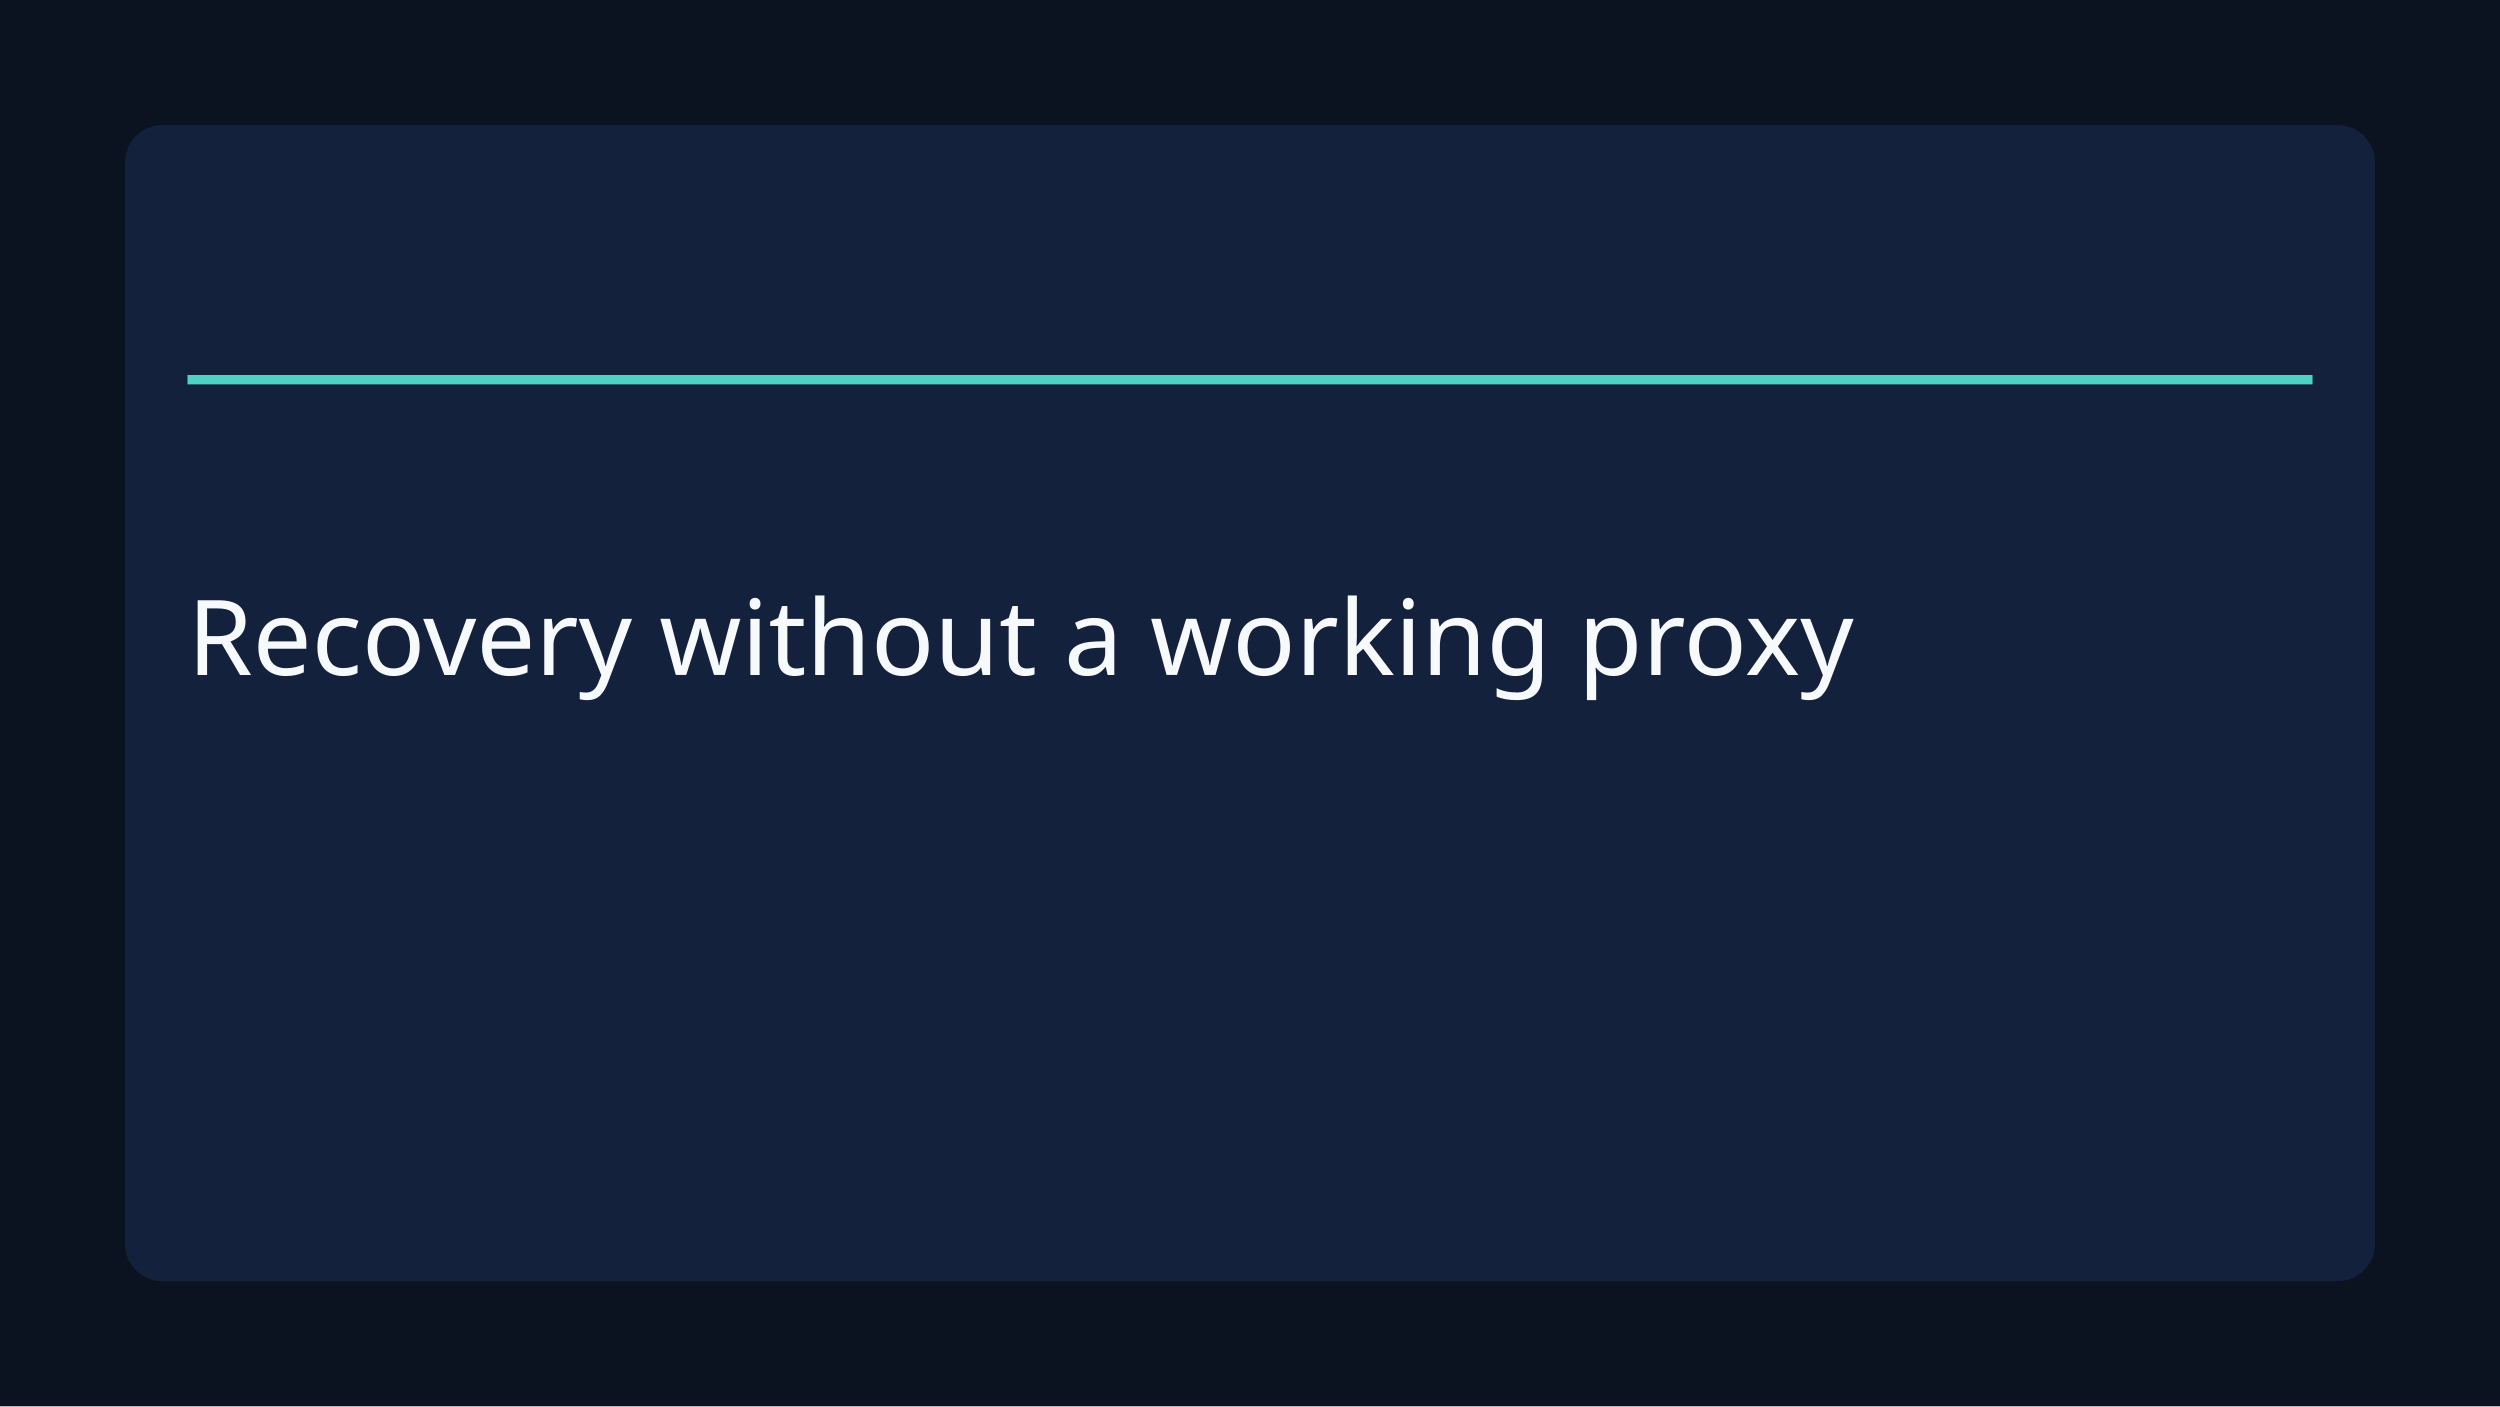
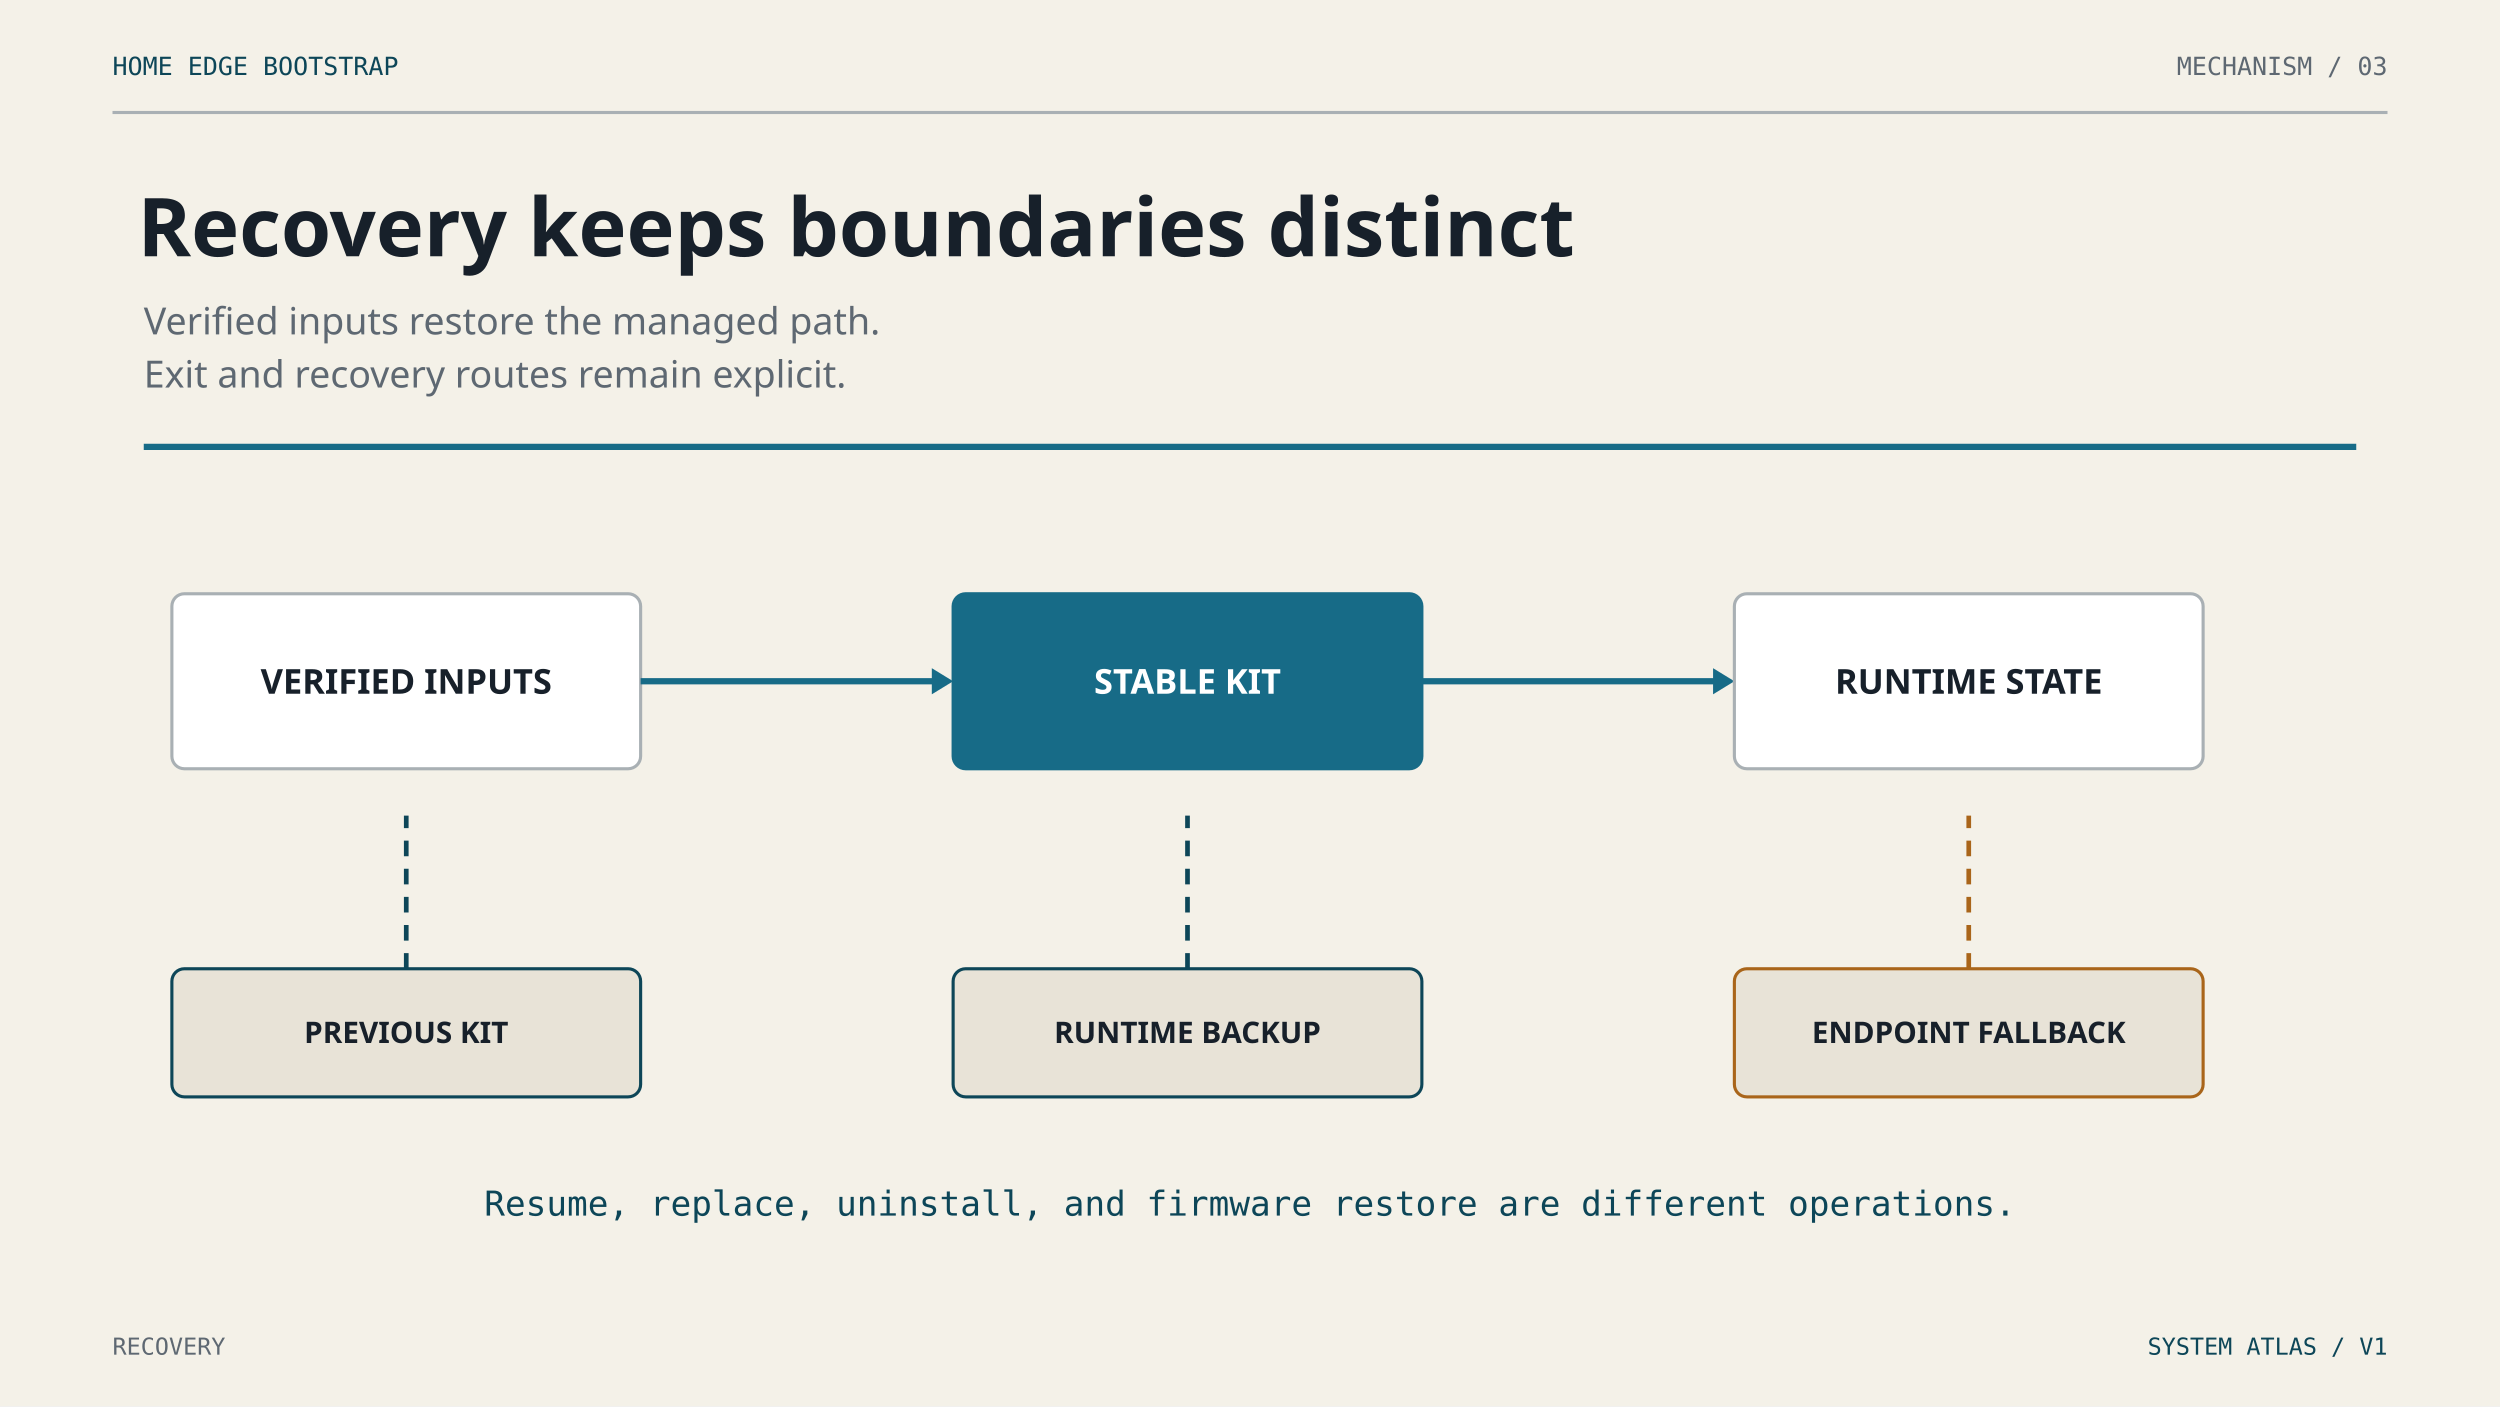
- <svg xmlns="http://www.w3.org/2000/svg" viewBox="0 0 1600 900" role="img" aria-label="Recovery card showing an offline cache feeding a router edge while endpoint fallback remains independent.">
-   <rect width="1600" height="900" fill="#0B1220" />
-   <rect x="80" y="80" width="1440" height="740" rx="24" fill="#14213D" />
-   <path d="M120 243 H1480" stroke="#4FD1C5" stroke-width="6" />
-   <text x="120" y="432" fill="#F7FAFC" font-family="sans-serif" font-size="67">Recovery without a working proxy</text>
+ <svg xmlns="http://www.w3.org/2000/svg" viewBox="0 0 1600 900" role="img" data-asset-id="en-recovery" data-visual-system="system-atlas/v1">
+   <g id="background">
+     <rect width="1600" height="900" fill="#F4F1E8" />
+   </g>
+   <g id="content">
+     <text x="72" y="48" fill="#0D4658" font-family="Consolas" font-size="16" font-weight="400" text-anchor="start">HOME EDGE BOOTSTRAP</text>
+     <text x="1528" y="48" fill="#5E6872" font-family="Consolas" font-size="16" font-weight="400" text-anchor="end">MECHANISM / 03</text>
+     <line x1="72" y1="72" x2="1528" y2="72" stroke="#A9B0B4" stroke-width="2" />
+     <text x="72" y="867" fill="#5E6872" font-family="Consolas" font-size="15" font-weight="400" text-anchor="start">RECOVERY</text>
+     <text x="1528" y="867" fill="#0D4658" font-family="Consolas" font-size="15" font-weight="400" text-anchor="end">SYSTEM ATLAS / V1</text>
+     <text x="88" y="164" fill="#17202A" font-family="Segoe UI" font-size="52" font-weight="700" text-anchor="start">Recovery keeps boundaries distinct</text>
+     <text x="92" y="214" fill="#5E6872" font-family="Segoe UI" font-size="24" font-weight="400" text-anchor="start">Verified inputs restore the managed path.</text>
+     <text x="92" y="248" fill="#5E6872" font-family="Segoe UI" font-size="24" font-weight="400" text-anchor="start">Exit and recovery routes remain explicit.</text>
+     <line x1="92" y1="286" x2="1508" y2="286" stroke="#176B87" stroke-width="4" />
+     <g id="recovery-map">
+       <rect x="110" y="380" width="300" height="112" fill="#FFFFFF" stroke="#A9B0B4" stroke-width="2" rx="8" />
+       <text x="260" y="444" fill="#17202A" font-family="Segoe UI" font-size="22" font-weight="700" text-anchor="middle">VERIFIED INPUTS</text>
+       <line x1="410" y1="436" x2="601.2" y2="436" stroke="#176B87" stroke-width="4" />
+       <polygon points="610,436 596.36,444.363 596.36,427.637" fill="#176B87" />
+       <rect x="610" y="380" width="300" height="112" fill="#176B87" stroke="#176B87" stroke-width="2" rx="8" />
+       <text x="760" y="444" fill="#FFFFFF" font-family="Segoe UI" font-size="22" font-weight="700" text-anchor="middle">STABLE KIT</text>
+       <line x1="910" y1="436" x2="1101.2" y2="436" stroke="#176B87" stroke-width="4" />
+       <polygon points="1110,436 1096.36,444.363 1096.36,427.637" fill="#176B87" />
+       <rect x="1110" y="380" width="300" height="112" fill="#FFFFFF" stroke="#A9B0B4" stroke-width="2" rx="8" />
+       <text x="1260" y="444" fill="#17202A" font-family="Segoe UI" font-size="22" font-weight="700" text-anchor="middle">RUNTIME STATE</text>
+       <rect x="110" y="620" width="300" height="82" fill="#E8E3D7" stroke="#0D4658" stroke-width="2" rx="8" />
+       <text x="260" y="667.5" fill="#17202A" font-family="Segoe UI" font-size="19" font-weight="700" text-anchor="middle">PREVIOUS KIT</text>
+       <line x1="260" y1="620" x2="260" y2="522" stroke="#0D4658" stroke-width="3" stroke-dasharray="10 8" />
+       <rect x="610" y="620" width="300" height="82" fill="#E8E3D7" stroke="#0D4658" stroke-width="2" rx="8" />
+       <text x="760" y="667.5" fill="#17202A" font-family="Segoe UI" font-size="19" font-weight="700" text-anchor="middle">RUNTIME BACKUP</text>
+       <line x1="760" y1="620" x2="760" y2="522" stroke="#0D4658" stroke-width="3" stroke-dasharray="10 8" />
+       <rect x="1110" y="620" width="300" height="82" fill="#E8E3D7" stroke="#A9651A" stroke-width="2" rx="8" />
+       <text x="1260" y="667.5" fill="#17202A" font-family="Segoe UI" font-size="19" font-weight="700" text-anchor="middle">ENDPOINT FALLBACK</text>
+       <line x1="1260" y1="620" x2="1260" y2="522" stroke="#A9651A" stroke-width="3" stroke-dasharray="10 8" />
+       <text x="800" y="778" fill="#0D4658" font-family="Consolas" font-size="22" font-weight="400" text-anchor="middle">Resume, replace, uninstall, and firmware restore are different operations.</text>
+     </g>
+   </g>
</svg>
